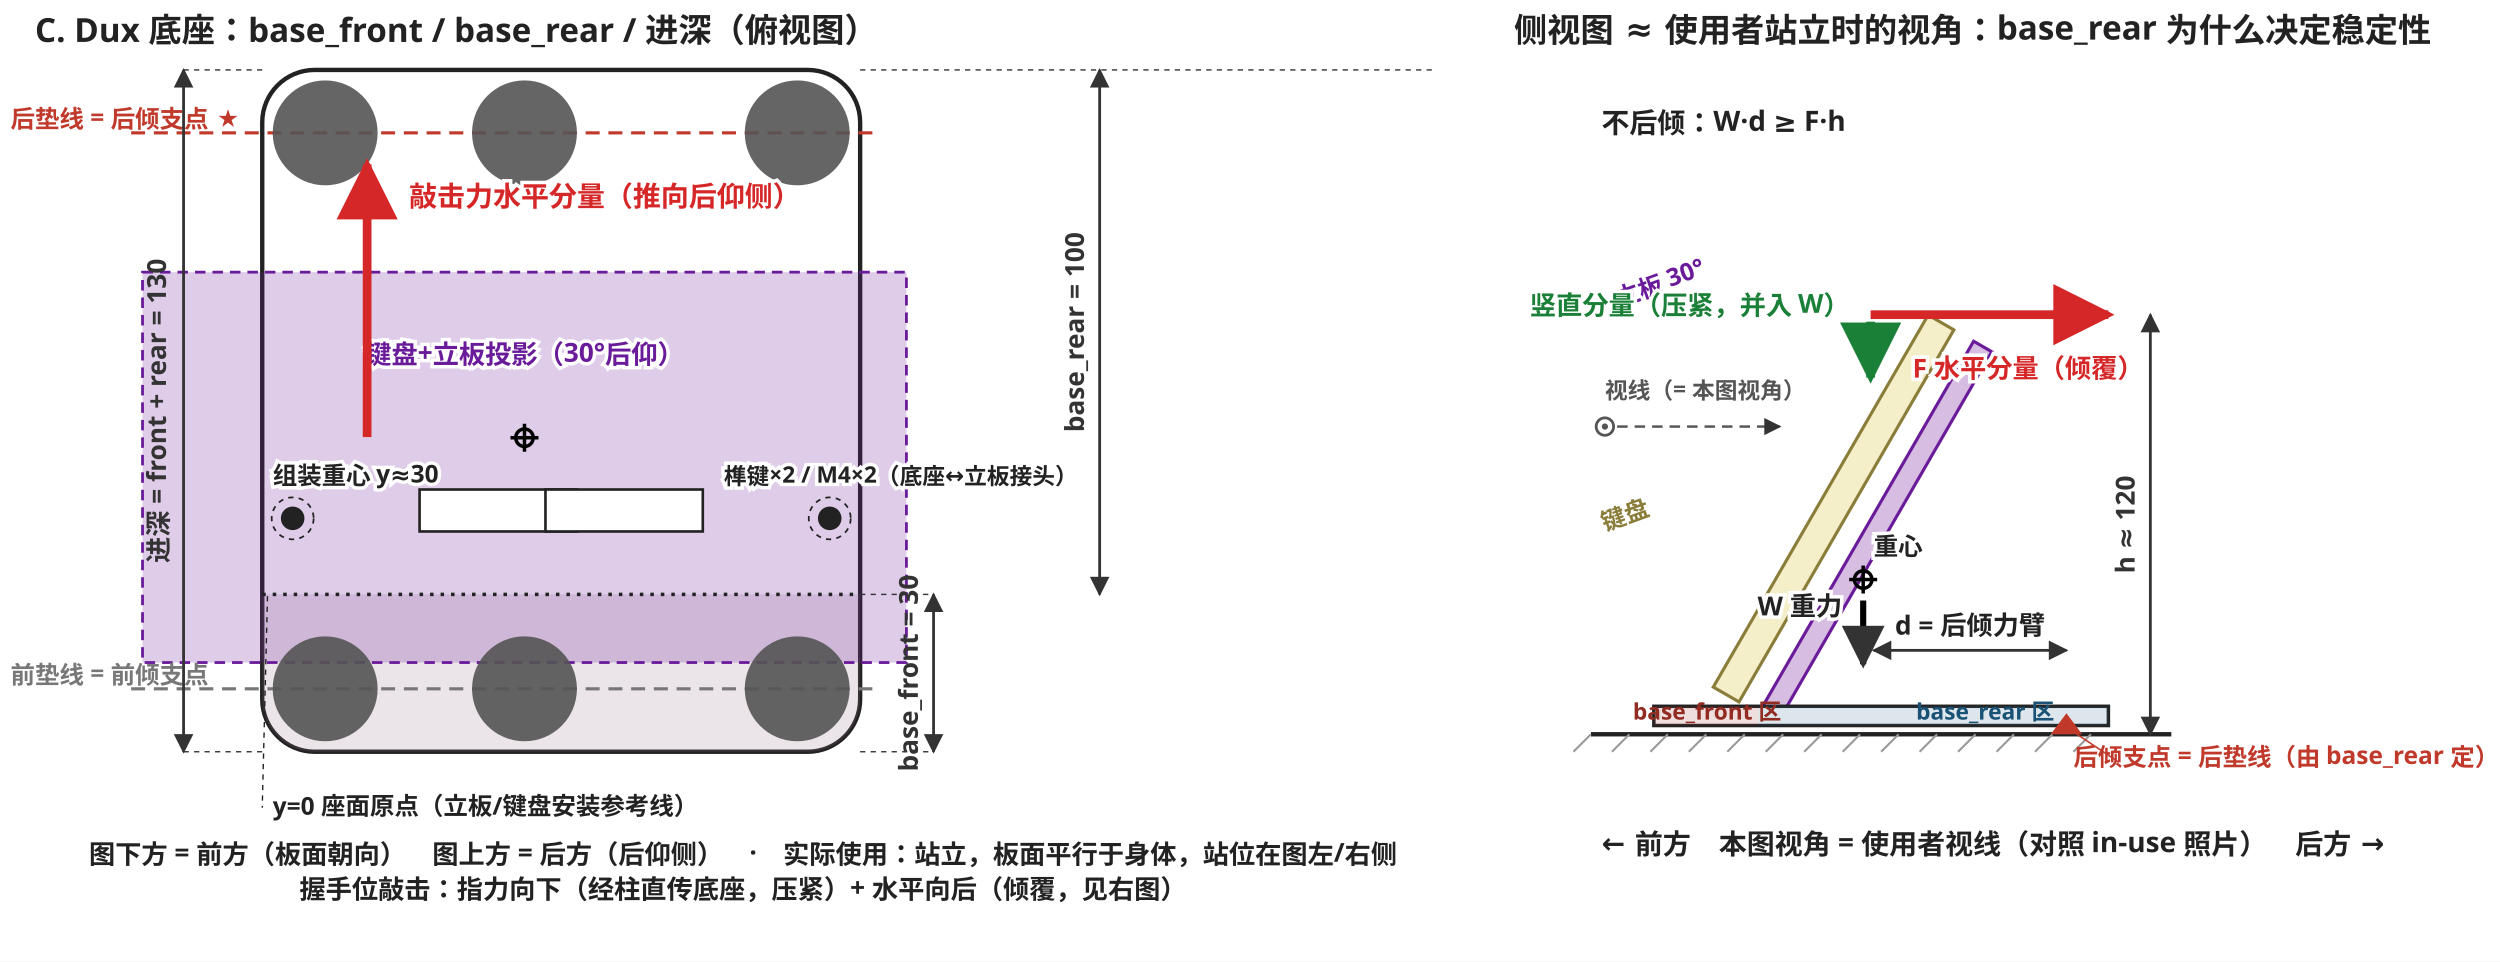
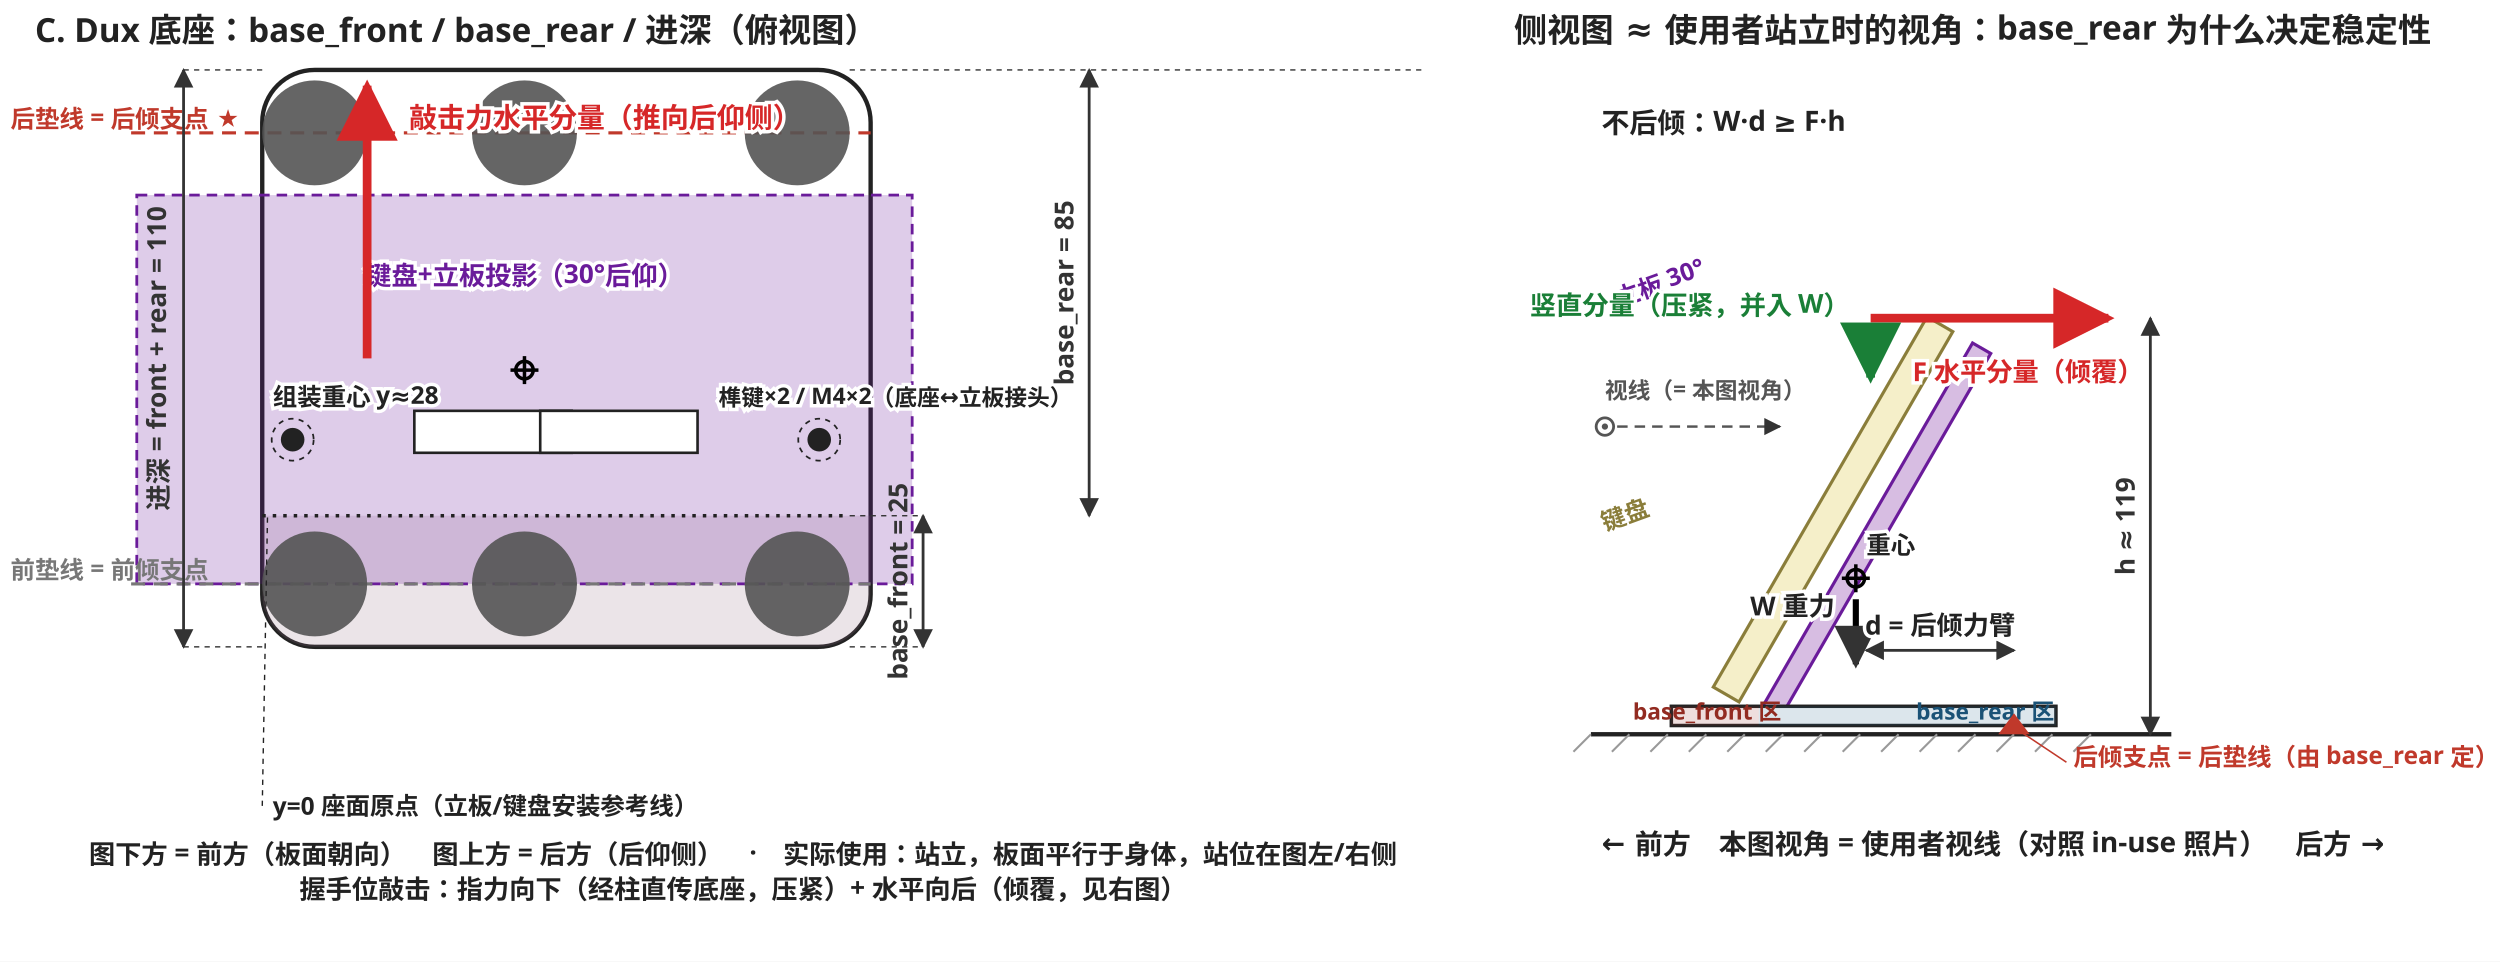
<svg xmlns="http://www.w3.org/2000/svg" width="1430" height="550" font-family="sans-serif">
  <defs>
    <marker id="ah" viewBox="0 0 10 10" refX="9" refY="5" markerWidth="7" markerHeight="7" orient="auto-start-reverse">
      <path d="M0,0 L10,5 L0,10 z" fill="#333" />
    </marker>
    <marker id="ahR" viewBox="0 0 10 10" refX="9" refY="5" markerWidth="7" markerHeight="7" orient="auto-start-reverse">
      <path d="M0,0 L10,5 L0,10 z" fill="#d62728" />
    </marker>
    <marker id="ahG" viewBox="0 0 10 10" refX="9" refY="5" markerWidth="7" markerHeight="7" orient="auto-start-reverse">
      <path d="M0,0 L10,5 L0,10 z" fill="#1a7f37" />
    </marker>
  </defs>
  <rect width="100%" height="100%" fill="#ffffff" />
  <text x="20" y="24" font-size="19" fill="#222" font-weight="bold">C. Dux 底座：base_front / base_rear / 进深（俯视图）</text>
  <text x="866" y="24" font-size="19" fill="#222" font-weight="bold">侧视图 ≈ 使用者站立时的视角：base_rear 为什么决定稳定性</text>
  <svg x="0" y="0" width="850" height="520">
    <clipPath id="board">
-       <rect x="150.0" y="40.0" width="342.0" height="390.0" rx="30.0" />
+       <rect x="150.0" y="40.0" width="348.0" height="330.0" rx="30.0" />
    </clipPath>
-     <rect x="150.0" y="40.0" width="342.0" height="390.0" rx="30.0" fill="#fff" stroke="#222" stroke-width="2.5" />
+     <rect x="150.0" y="40.0" width="348.0" height="330.0" rx="30.0" fill="#fff" stroke="#222" stroke-width="2.5" />
    <g clip-path="url(#board)">
-       <rect x="150.0" y="340.0" width="342.0" height="300.0" fill="#3498db" opacity="0.10" />
-       <rect x="150.0" y="340.0" width="342.0" height="90.0" fill="#e74c3c" opacity="0.10" />
+       <rect x="150.0" y="295.0" width="348.0" height="255.0" fill="#3498db" opacity="0.10" />
+       <rect x="150.0" y="295.0" width="348.0" height="75.0" fill="#e74c3c" opacity="0.10" />
    </g>
-     <rect x="81.526" y="155.671" width="436.948" height="223.301" fill="#6a1b9a" fill-opacity="0.22" stroke="#6a1b9a" stroke-dasharray="6 4" stroke-width="1.6" />
-     <text x="300.0" y="208.0" font-size="15" fill="#6a1b9a" font-weight="bold" text-anchor="middle" stroke="#fff" stroke-width="4" paint-order="stroke">键盘+立板投影（30°后仰）</text>
-     <line x1="75.0" y1="394.0" x2="504.0" y2="394.0" stroke="#777" stroke-width="1.8" stroke-dasharray="8 5" />
-     <text x="6" y="391.0" font-size="14" fill="#777" font-weight="bold">前垫线 = 前倾支点</text>
-     <line x1="75.0" y1="76.0" x2="504.0" y2="76.0" stroke="#c0392b" stroke-width="1.8" stroke-dasharray="8 5" />
+     <rect x="78.24" y="111.586" width="443.52" height="222.386" fill="#6a1b9a" fill-opacity="0.22" stroke="#6a1b9a" stroke-dasharray="6 4" stroke-width="1.6" />
+     <text x="300.0" y="163.0" font-size="15" fill="#6a1b9a" font-weight="bold" text-anchor="middle" stroke="#fff" stroke-width="4" paint-order="stroke">键盘+立板投影（30°后仰）</text>
+     <line x1="75.0" y1="334.0" x2="498.0" y2="334.0" stroke="#777" stroke-width="1.8" stroke-dasharray="8 5" />
+     <text x="6" y="331.0" font-size="14" fill="#777" font-weight="bold">前垫线 = 前倾支点</text>
+     <line x1="75.0" y1="76.0" x2="498.0" y2="76.0" stroke="#c0392b" stroke-width="1.8" stroke-dasharray="8 5" />
    <text x="6" y="73.0" font-size="14" fill="#c0392b" font-weight="bold">后垫线 = 后倾支点 ★</text>
-     <circle cx="186.0" cy="394.0" r="30.0" fill="#555" fill-opacity="0.9" />
-     <circle cx="456.0" cy="394.0" r="30.0" fill="#555" fill-opacity="0.9" />
-     <circle cx="300.0" cy="394.0" r="30.0" fill="#555" fill-opacity="0.9" />
-     <circle cx="186.0" cy="76.0" r="30.0" fill="#555" fill-opacity="0.9" />
+     <circle cx="180.0" cy="334.0" r="30.0" fill="#555" fill-opacity="0.9" />
+     <circle cx="456.0" cy="334.0" r="30.0" fill="#555" fill-opacity="0.9" />
+     <circle cx="300.0" cy="334.0" r="30.0" fill="#555" fill-opacity="0.9" />
+     <circle cx="180.0" cy="76.0" r="30.0" fill="#555" fill-opacity="0.9" />
    <circle cx="456.0" cy="76.0" r="30.0" fill="#555" fill-opacity="0.9" />
    <circle cx="300.0" cy="76.0" r="30.0" fill="#555" fill-opacity="0.9" />
-     <rect x="240.0" y="280.0" width="90.0" height="24.0" fill="#fff" stroke="#222" stroke-width="1.5" />
-     <rect x="312.0" y="280.0" width="90.0" height="24.0" fill="#fff" stroke="#222" stroke-width="1.5" />
-     <circle cx="167.4" cy="296.5" r="6.75" fill="#222" />
-     <circle cx="167.4" cy="296.5" r="12.0" fill="none" stroke="#222" stroke-dasharray="3 3" />
-     <circle cx="474.6" cy="296.5" r="6.75" fill="#222" />
-     <circle cx="474.6" cy="296.5" r="12.0" fill="none" stroke="#222" stroke-dasharray="3 3" />
-     <text x="414.0" y="277.0" font-size="13" fill="#222" font-weight="bold" stroke="#fff" stroke-width="4" paint-order="stroke">榫键×2 / M4×2（底座↔立板接头）</text>
-     <line x1="150.0" y1="340.0" x2="492.0" y2="340.0" stroke="#222" stroke-width="2" stroke-dasharray="2 4" />
-     <line x1="153.0" y1="341.0" x2="150" y2="462" stroke="#222" stroke-width="0.8" stroke-dasharray="3 3" />
+     <rect x="237.0" y="235.0" width="90.0" height="24.0" fill="#fff" stroke="#222" stroke-width="1.5" />
+     <rect x="309.0" y="235.0" width="90.0" height="24.0" fill="#fff" stroke="#222" stroke-width="1.5" />
+     <circle cx="167.4" cy="251.5" r="6.75" fill="#222" />
+     <circle cx="167.4" cy="251.5" r="12.0" fill="none" stroke="#222" stroke-dasharray="3 3" />
+     <circle cx="468.6" cy="251.5" r="6.75" fill="#222" />
+     <circle cx="468.6" cy="251.5" r="12.0" fill="none" stroke="#222" stroke-dasharray="3 3" />
+     <text x="411.0" y="232.0" font-size="13" fill="#222" font-weight="bold" stroke="#fff" stroke-width="4" paint-order="stroke">榫键×2 / M4×2（底座↔立板接头）</text>
+     <line x1="150.0" y1="295.0" x2="486.0" y2="295.0" stroke="#222" stroke-width="2" stroke-dasharray="2 4" />
+     <line x1="153.0" y1="296.0" x2="150" y2="462" stroke="#222" stroke-width="0.8" stroke-dasharray="3 3" />
    <text x="156" y="466" font-size="14" fill="#222" font-weight="bold">y=0 座面原点（立板/键盘安装参考线）</text>
-     <circle cx="300.0" cy="250.387" r="5" fill="none" stroke="#000" stroke-width="2" />
-     <line x1="292.0" y1="250.387" x2="308.0" y2="250.387" stroke="#000" stroke-width="2" />
-     <line x1="300.0" y1="242.387" x2="300.0" y2="258.387" stroke="#000" stroke-width="2" />
-     <text x="156.0" y="277.0" font-size="14" fill="#222" font-weight="bold" stroke="#fff" stroke-width="4" paint-order="stroke">组装重心 y≈30</text>
-     <line x1="210.0" y1="250.0" x2="210.0" y2="94.0" stroke="#d62728" stroke-width="5" marker-end="url(#ahR)" />
-     <text x="234.0" y="118.0" font-size="16" fill="#d62728" font-weight="bold" stroke="#fff" stroke-width="4" paint-order="stroke">敲击力水平分量（推向后仰侧）</text>
-     <line x1="492.0" y1="340.0" x2="534.0" y2="340.0" stroke="#333" stroke-width="0.8" stroke-dasharray="3 3" />
-     <line x1="492.0" y1="430.0" x2="534.0" y2="430.0" stroke="#333" stroke-width="0.8" stroke-dasharray="3 3" />
-     <line x1="492.0" y1="40.0" x2="819.0" y2="40.0" stroke="#333" stroke-width="0.8" stroke-dasharray="3 3" />
-     <line x1="150.0" y1="430.0" x2="105.0" y2="430.0" stroke="#333" stroke-width="0.8" stroke-dasharray="3 3" />
+     <circle cx="300.0" cy="211.704" r="5" fill="none" stroke="#000" stroke-width="2" />
+     <line x1="292.0" y1="211.704" x2="308.0" y2="211.704" stroke="#000" stroke-width="2" />
+     <line x1="300.0" y1="203.704" x2="300.0" y2="219.704" stroke="#000" stroke-width="2" />
+     <text x="156.0" y="232.0" font-size="14" fill="#222" font-weight="bold" stroke="#fff" stroke-width="4" paint-order="stroke">组装重心 y≈28</text>
+     <line x1="210.0" y1="205.0" x2="210.0" y2="49.0" stroke="#d62728" stroke-width="5" marker-end="url(#ahR)" />
+     <text x="234.0" y="73.0" font-size="16" fill="#d62728" font-weight="bold" stroke="#fff" stroke-width="4" paint-order="stroke">敲击力水平分量（推向后仰侧）</text>
+     <line x1="486.0" y1="295.0" x2="528.0" y2="295.0" stroke="#333" stroke-width="0.8" stroke-dasharray="3 3" />
+     <line x1="486.0" y1="370.0" x2="528.0" y2="370.0" stroke="#333" stroke-width="0.8" stroke-dasharray="3 3" />
+     <line x1="486.0" y1="40.0" x2="813.0" y2="40.0" stroke="#333" stroke-width="0.8" stroke-dasharray="3 3" />
+     <line x1="150.0" y1="370.0" x2="105.0" y2="370.0" stroke="#333" stroke-width="0.8" stroke-dasharray="3 3" />
    <line x1="150.0" y1="40.0" x2="105.0" y2="40.0" stroke="#333" stroke-width="0.8" stroke-dasharray="3 3" />
-     <line x1="534.0" y1="430.0" x2="534.0" y2="340.0" stroke="#333" stroke-width="1.6" marker-start="url(#ah)" marker-end="url(#ah)" />
-     <text x="525.0" y="385.0" font-size="15" fill="#333" font-weight="bold" text-anchor="middle" transform="rotate(-90 525.0 385.0)">base_front = 30</text>
-     <line x1="629.0" y1="40.0" x2="629.0" y2="340.0" stroke="#333" stroke-width="1.6" marker-start="url(#ah)" marker-end="url(#ah)" />
-     <text x="620.0" y="190.0" font-size="15" fill="#333" font-weight="bold" text-anchor="middle" transform="rotate(-90 620.0 190.0)">base_rear = 100</text>
-     <line x1="105.0" y1="430.0" x2="105.0" y2="40.0" stroke="#333" stroke-width="1.6" marker-start="url(#ah)" marker-end="url(#ah)" />
-     <text x="96.0" y="235.0" font-size="15" fill="#333" font-weight="bold" text-anchor="middle" transform="rotate(-90 96.0 235.0)">进深 = front + rear = 130</text>
+     <line x1="528.0" y1="370.0" x2="528.0" y2="295.0" stroke="#333" stroke-width="1.6" marker-start="url(#ah)" marker-end="url(#ah)" />
+     <text x="519.0" y="332.5" font-size="15" fill="#333" font-weight="bold" text-anchor="middle" transform="rotate(-90 519.0 332.5)">base_front = 25</text>
+     <line x1="623.0" y1="40.0" x2="623.0" y2="295.0" stroke="#333" stroke-width="1.6" marker-start="url(#ah)" marker-end="url(#ah)" />
+     <text x="614.0" y="167.5" font-size="15" fill="#333" font-weight="bold" text-anchor="middle" transform="rotate(-90 614.0 167.5)">base_rear = 85</text>
+     <line x1="105.0" y1="370.0" x2="105.0" y2="40.0" stroke="#333" stroke-width="1.6" marker-start="url(#ah)" marker-end="url(#ah)" />
+     <text x="96.0" y="205.0" font-size="15" fill="#333" font-weight="bold" text-anchor="middle" transform="rotate(-90 96.0 205.0)">进深 = front + rear = 110</text>
    <text x="425.0" y="494" font-size="15" fill="#222" font-weight="bold" text-anchor="middle">图下方 = 前方（板面朝向）　图上方 = 后方（后仰侧）　·　实际使用：站立，板面平行于身体，站位在图左/右侧</text>
    <text x="425.0" y="514" font-size="15" fill="#222" font-weight="bold" text-anchor="middle">握手位敲击：指力向下（经柱直传底座，压紧）+ 水平向后（倾覆，见右图）</text>
  </svg>
  <svg x="850" y="0" width="580" height="500">
    <line x1="60.0" y1="420.0" x2="392.0" y2="420.0" stroke="#222" stroke-width="2.5" />
    <line x1="60.0" y1="420.0" x2="50.0" y2="430.0" stroke="#999" stroke-width="1.2" />
    <line x1="82.0" y1="420.0" x2="72.0" y2="430.0" stroke="#999" stroke-width="1.2" />
    <line x1="104.0" y1="420.0" x2="94.0" y2="430.0" stroke="#999" stroke-width="1.2" />
    <line x1="126.0" y1="420.0" x2="116.0" y2="430.0" stroke="#999" stroke-width="1.2" />
    <line x1="148.0" y1="420.0" x2="138.0" y2="430.0" stroke="#999" stroke-width="1.2" />
    <line x1="170.0" y1="420.0" x2="160.0" y2="430.0" stroke="#999" stroke-width="1.2" />
    <line x1="192.0" y1="420.0" x2="182.0" y2="430.0" stroke="#999" stroke-width="1.2" />
    <line x1="214.0" y1="420.0" x2="204.0" y2="430.0" stroke="#999" stroke-width="1.2" />
    <line x1="236.0" y1="420.0" x2="226.0" y2="430.0" stroke="#999" stroke-width="1.2" />
    <line x1="258.0" y1="420.0" x2="248.0" y2="430.0" stroke="#999" stroke-width="1.2" />
    <line x1="280.0" y1="420.0" x2="270.0" y2="430.0" stroke="#999" stroke-width="1.2" />
    <line x1="302.0" y1="420.0" x2="292.0" y2="430.0" stroke="#999" stroke-width="1.2" />
    <line x1="324.0" y1="420.0" x2="314.0" y2="430.0" stroke="#999" stroke-width="1.2" />
    <line x1="346.0" y1="420.0" x2="336.0" y2="430.0" stroke="#999" stroke-width="1.2" />
-     <rect x="100.0" y="420.0" width="40.0" height="-5.0" rx="2" fill="#444" />
-     <rect x="312.0" y="420.0" width="40.0" height="-5.0" rx="2" fill="#444" />
-     <polygon points="144.7,401.5 130.0,393.0 252.9,180.2 267.6,188.7" fill="#f5efc9" stroke="#8a7d3a" stroke-width="1.8" />
-     <polygon points="166.9,413.1 156.5,407.1 278.9,195.2 289.3,201.2" fill="#d7bde2" stroke="#6a1b9a" stroke-width="1.8" />
-     <rect x="96.0" y="404.0" width="260.0" height="11.0" fill="#eee" stroke="#222" stroke-width="2" />
-     <rect x="156.0" y="404.0" width="200.0" height="11.0" fill="#3498db" opacity="0.10" />
-     <rect x="96.0" y="404.0" width="60.0" height="11.0" fill="#e74c3c" opacity="0.10" />
+     <rect x="110.0" y="420.0" width="40.0" height="-5.0" rx="2" fill="#444" />
+     <rect x="282.0" y="420.0" width="40.0" height="-5.0" rx="2" fill="#444" />
+     <polygon points="144.7,401.5 130.0,393.0 252.3,181.2 267.0,189.7" fill="#f5efc9" stroke="#8a7d3a" stroke-width="1.8" />
+     <polygon points="166.9,413.1 156.5,407.1 278.3,196.2 288.7,202.2" fill="#d7bde2" stroke="#6a1b9a" stroke-width="1.8" />
+     <rect x="106.0" y="404.0" width="220.0" height="11.0" fill="#eee" stroke="#222" stroke-width="2" />
+     <rect x="156.0" y="404.0" width="170.0" height="11.0" fill="#3498db" opacity="0.10" />
+     <rect x="106.0" y="404.0" width="50.0" height="11.0" fill="#e74c3c" opacity="0.10" />
    <text x="246.0" y="411.6" font-size="13" fill="#1a5276" font-weight="bold">base_rear 区</text>
    <text x="84.0" y="411.6" font-size="13" fill="#922b21" font-weight="bold">base_front 区</text>
    <text x="76.0" y="176.0" font-size="14" fill="#6a1b9a" font-weight="bold" transform="rotate(-20 76.0 176.0)">立板 30°</text>
    <text x="68.0" y="304.0" font-size="14" fill="#8a7d3a" font-weight="bold" transform="rotate(-20 68.0 304.0)">键盘</text>
-     <polygon points="323.0,420.0 341.0,420.0 332.0,408.0" fill="#c0392b" />
-     <line x1="335.0" y1="418.0" x2="362.0" y2="436.0" stroke="#c0392b" stroke-width="0.9" />
+     <polygon points="293.0,420.0 311.0,420.0 302.0,408.0" fill="#c0392b" />
+     <line x1="305.0" y1="418.0" x2="332.0" y2="436.0" stroke="#c0392b" stroke-width="0.9" />
    <text x="336.0" y="438.0" font-size="14" fill="#c0392b" font-weight="bold">后倾支点 = 后垫线（由 base_rear 定）</text>
-     <circle cx="215.742" cy="331.498" r="5" fill="none" stroke="#000" stroke-width="2" />
-     <line x1="207.742" y1="331.498" x2="223.742" y2="331.498" stroke="#000" stroke-width="2" />
-     <line x1="215.742" y1="323.498" x2="215.742" y2="339.498" stroke="#000" stroke-width="2" />
-     <text x="221.742" y="317.498" font-size="14" fill="#222" font-weight="bold" stroke="#fff" stroke-width="4" paint-order="stroke">重心</text>
-     <line x1="215.742" y1="343.498" x2="215.742" y2="380.0" stroke="#000" stroke-width="3.5" marker-end="url(#ah)" />
-     <text x="203.742" y="352.0" font-size="15" fill="#222" font-weight="bold" text-anchor="end" stroke="#fff" stroke-width="4" paint-order="stroke">W 重力</text>
-     <line x1="220.0" y1="180.0" x2="356.0" y2="180.0" stroke="#d62728" stroke-width="5" marker-end="url(#ahR)" />
-     <line x1="220.0" y1="184.0" x2="220.0" y2="216.0" stroke="#1a7f37" stroke-width="5" marker-end="url(#ahG)" />
-     <text x="244.0" y="216.0" font-size="15" fill="#d62728" font-weight="bold" stroke="#fff" stroke-width="4" paint-order="stroke">F 水平分量（倾覆）</text>
+     <circle cx="211.531" cy="330.771" r="5" fill="none" stroke="#000" stroke-width="2" />
+     <line x1="203.531" y1="330.771" x2="219.531" y2="330.771" stroke="#000" stroke-width="2" />
+     <line x1="211.531" y1="322.771" x2="211.531" y2="338.771" stroke="#000" stroke-width="2" />
+     <text x="217.531" y="316.771" font-size="14" fill="#222" font-weight="bold" stroke="#fff" stroke-width="4" paint-order="stroke">重心</text>
+     <line x1="211.531" y1="342.771" x2="211.531" y2="380.0" stroke="#000" stroke-width="3.5" marker-end="url(#ah)" />
+     <text x="199.531" y="352.0" font-size="15" fill="#222" font-weight="bold" text-anchor="end" stroke="#fff" stroke-width="4" paint-order="stroke">W 重力</text>
+     <line x1="220.0" y1="182.0" x2="356.0" y2="182.0" stroke="#d62728" stroke-width="5" marker-end="url(#ahR)" />
+     <line x1="220.0" y1="186.0" x2="220.0" y2="216.0" stroke="#1a7f37" stroke-width="5" marker-end="url(#ahG)" />
+     <text x="244.0" y="218.0" font-size="15" fill="#d62728" font-weight="bold" stroke="#fff" stroke-width="4" paint-order="stroke">F 水平分量（倾覆）</text>
    <text x="208.0" y="180.0" font-size="15" fill="#1a7f37" font-weight="bold" text-anchor="end" stroke="#fff" stroke-width="4" paint-order="stroke">竖直分量（压紧，并入 W）</text>
    <circle cx="68.0" cy="244.0" r="5" fill="none" stroke="#555" stroke-width="1.6" />
    <circle cx="68.0" cy="244.0" r="1.8" fill="#555" />
    <line x1="75.0" y1="244.0" x2="168.0" y2="244.0" stroke="#555" stroke-width="1.4" stroke-dasharray="6 4" marker-end="url(#ah)" />
    <text x="68.0" y="228.0" font-size="13" fill="#555" font-weight="bold">视线（= 本图视角）</text>
-     <line x1="380.0" y1="180.0" x2="380.0" y2="420.0" stroke="#333" stroke-width="1.6" marker-start="url(#ah)" marker-end="url(#ah)" />
-     <text x="371.0" y="300.0" font-size="15" fill="#333" font-weight="bold" text-anchor="middle" transform="rotate(-90 371.0 300.0)">h ≈ 120</text>
-     <line x1="221.742" y1="372.0" x2="332.0" y2="372.0" stroke="#333" stroke-width="1.6" marker-start="url(#ah)" marker-end="url(#ah)" />
-     <text x="276.871" y="363.0" font-size="15" fill="#222" font-weight="bold" text-anchor="middle" stroke="#fff" stroke-width="4" paint-order="stroke">d = 后倾力臂</text>
+     <line x1="380.0" y1="182.0" x2="380.0" y2="420.0" stroke="#333" stroke-width="1.6" marker-start="url(#ah)" marker-end="url(#ah)" />
+     <text x="371.0" y="301.0" font-size="15" fill="#333" font-weight="bold" text-anchor="middle" transform="rotate(-90 371.0 301.0)">h ≈ 119</text>
+     <line x1="217.531" y1="372.0" x2="302.0" y2="372.0" stroke="#333" stroke-width="1.6" marker-start="url(#ah)" marker-end="url(#ah)" />
+     <text x="259.765" y="363.0" font-size="15" fill="#222" font-weight="bold" text-anchor="middle" stroke="#fff" stroke-width="4" paint-order="stroke">d = 后倾力臂</text>
    <text x="66.0" y="76.0" font-size="16" fill="#222" font-weight="bold">不后倾：W·d ≥ F·h</text>
    <text x="290.0" y="488" font-size="16" fill="#222" font-weight="bold" text-anchor="middle">← 前方　本图视角 = 使用者视线（对照 in-use 照片）　后方 →</text>
  </svg>
</svg>
